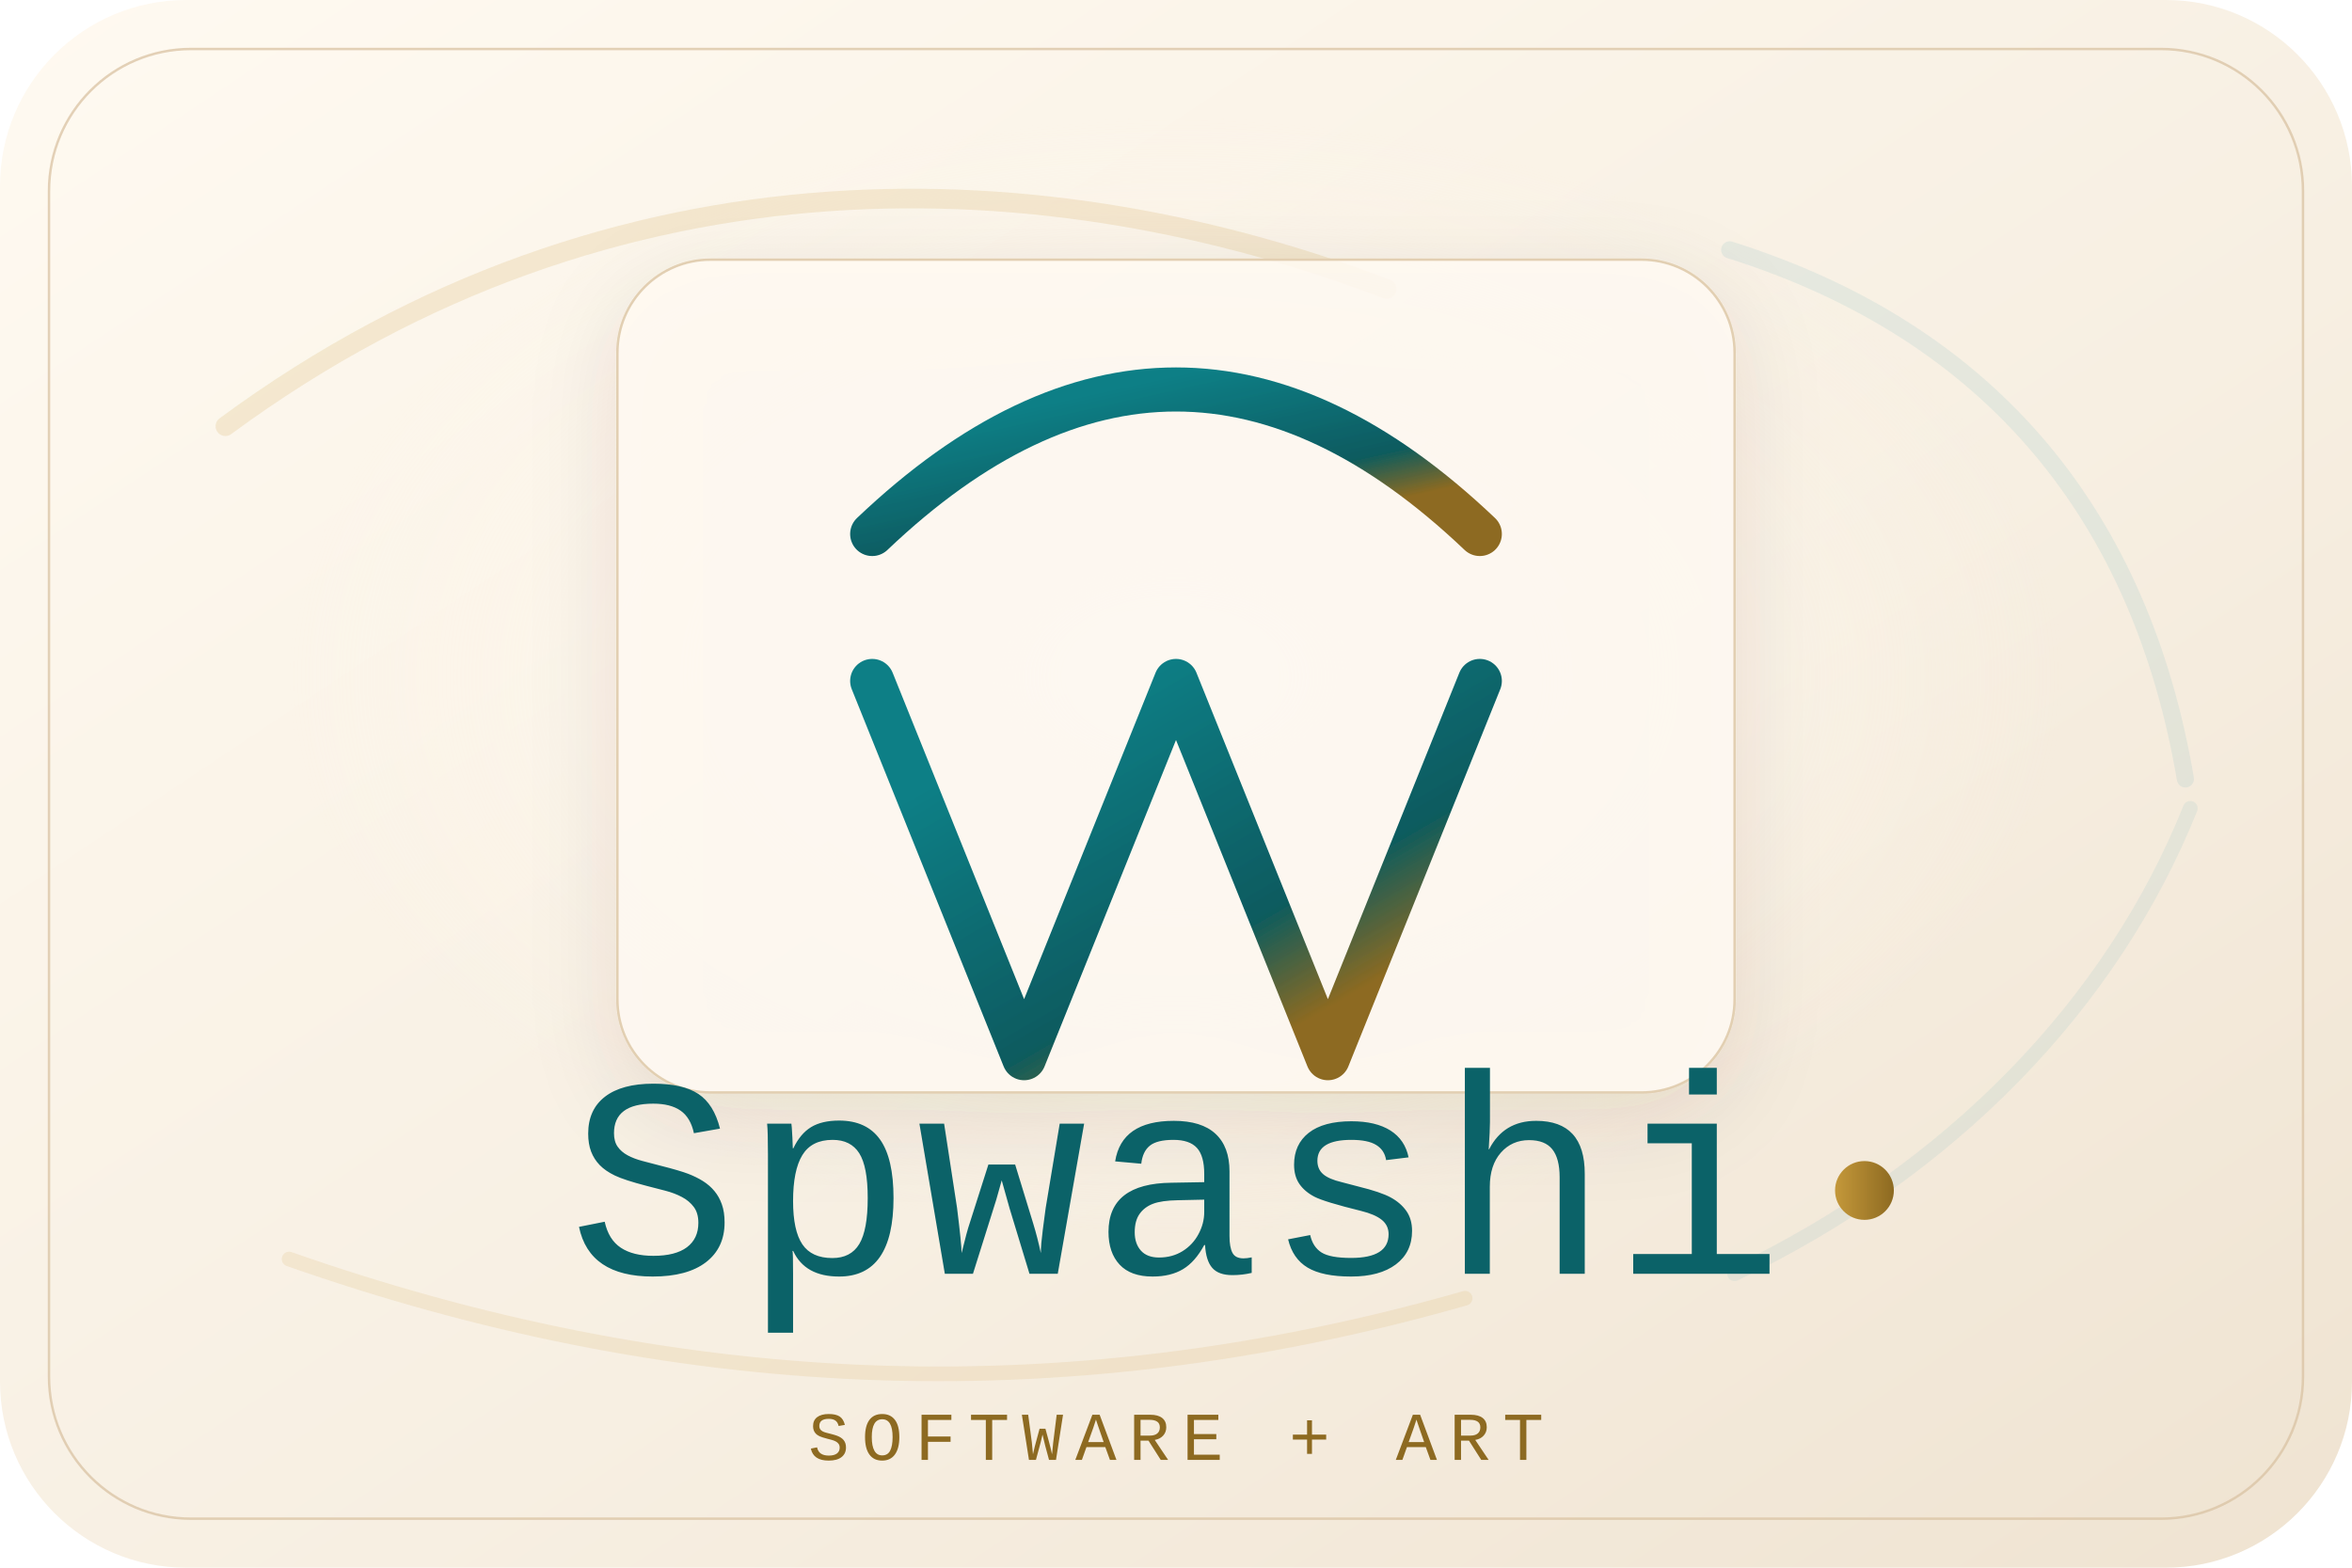
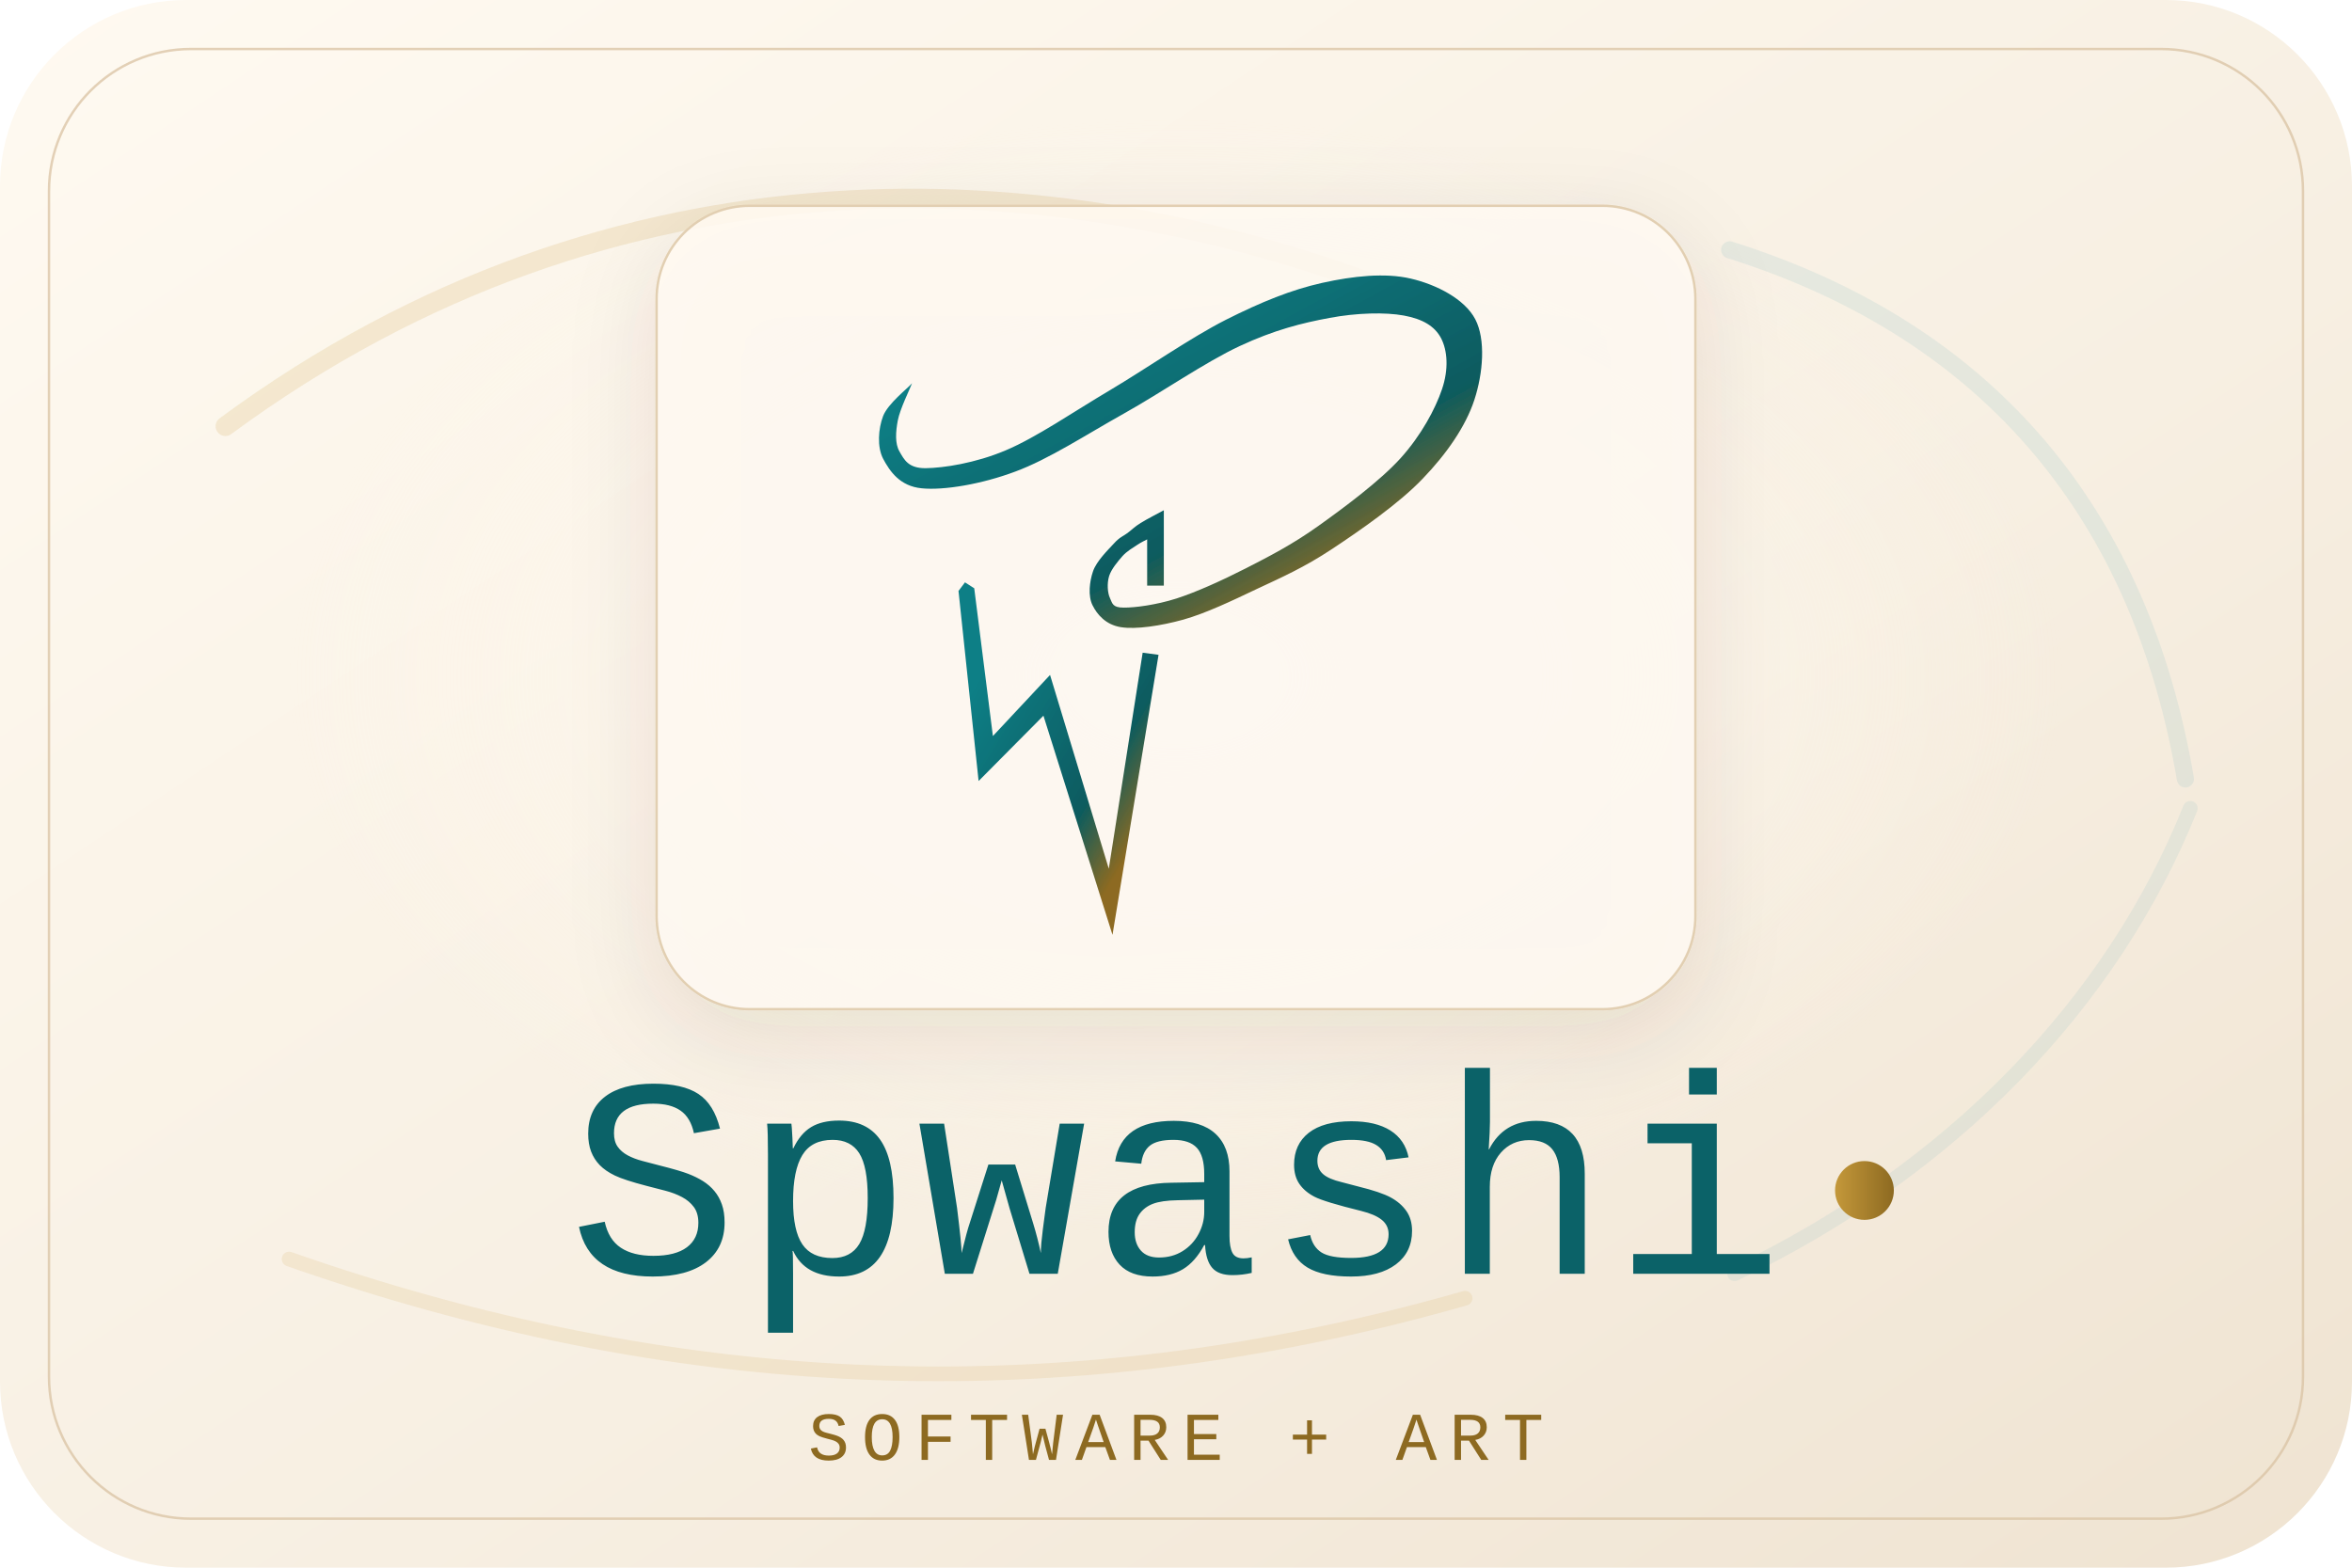
<svg xmlns="http://www.w3.org/2000/svg" viewBox="0 0 960 640" role="img" aria-labelledby="spw-brand-plate-title spw-brand-plate-desc">
  <defs>
    <linearGradient id="spw-brand-bg" x1="0%" y1="0%" x2="100%" y2="100%">
      <stop offset="0%" stop-color="#fffaf1" />
      <stop offset="58%" stop-color="#f7efe2" />
      <stop offset="100%" stop-color="#efe3d1" />
    </linearGradient>
    <radialGradient id="spw-brand-glow" cx="50%" cy="42%" r="58%">
      <stop offset="0%" stop-color="#fffef8" stop-opacity="0.94" />
      <stop offset="72%" stop-color="#fff6e9" stop-opacity="0" />
    </radialGradient>
    <linearGradient id="spw-brand-stroke" x1="20%" y1="18%" x2="80%" y2="82%">
      <stop offset="0%" stop-color="#0f7f86" />
      <stop offset="70%" stop-color="#075b60" />
      <stop offset="100%" stop-color="#8d6a21" />
    </linearGradient>
    <linearGradient id="spw-brand-gold" x1="0%" y1="0%" x2="100%" y2="0%">
      <stop offset="0%" stop-color="#c4983a" />
      <stop offset="100%" stop-color="#8d6a21" />
    </linearGradient>
    <filter id="spw-brand-shadow" x="-20%" y="-20%" width="140%" height="140%">
      <feDropShadow dx="0" dy="10" stdDeviation="18" flood-color="#503315" flood-opacity="0.12" />
    </filter>
  </defs>
  <rect width="960" height="640" rx="76" fill="url(#spw-brand-bg)" />
  <rect x="20" y="20" width="920" height="600" rx="58" fill="none" stroke="#d9c3a3" stroke-opacity="0.75" />
  <rect x="44" y="44" width="872" height="552" rx="42" fill="url(#spw-brand-glow)" />
  <path d="M92 174 C252 56 430 66 566 118" fill="none" stroke="#d9b36a" stroke-opacity="0.22" stroke-width="8" stroke-linecap="round" />
  <path d="M706 102 C814 136 874 212 892 318" fill="none" stroke="#7db8bd" stroke-opacity="0.16" stroke-width="7" stroke-linecap="round" />
  <path d="M118 514 C272 568 430 578 598 530" fill="none" stroke="#d9b36a" stroke-opacity="0.18" stroke-width="6" stroke-linecap="round" />
  <path d="M708 520 C796 478 862 410 894 330" fill="none" stroke="#7db8bd" stroke-opacity="0.14" stroke-width="6" stroke-linecap="round" />
  <g filter="url(#spw-brand-shadow)">
-     <rect x="252" y="106" width="456" height="340" rx="38" fill="#fffaf3" fill-opacity="0.86" stroke="#e2cfb2" />
-     <path d="M356 218 Q480 100 604 218" fill="none" stroke="url(#spw-brand-stroke)" stroke-width="18" stroke-linecap="round" />
-     <path d="M356 278 L418 432 L480 278 L542 432 L604 278" fill="none" stroke="url(#spw-brand-stroke)" stroke-width="18" stroke-linecap="round" stroke-linejoin="round" />
+     <rect x="268" y="84" width="424" height="328" rx="38" fill="#fffaf3" fill-opacity="0.86" stroke="#e2cfb2" />
+     <g transform="translate(350.4 107.6) scale(5.4)" fill="url(#spw-brand-stroke)">
+       <path d="M 4.05 9.05 C 3.87 9.52 3.13 11.01 2.97 11.87 C 2.81 12.73 2.75 13.61 3.1 14.21 C 3.45 14.81 3.75 15.48 5.08 15.47 C 6.42 15.45 8.81 15.1 11.13 14.12 C 13.45 13.14 16.21 11.23 18.98 9.59 C 21.76 7.94 25.09 5.61 27.77 4.25 C 30.45 2.9 32.72 1.98 35.05 1.46 C 37.38 0.94 39.83 0.68 41.76 1.14 C 43.69 1.59 45.82 2.68 46.62 4.21 C 47.42 5.74 47.21 8.3 46.55 10.31 C 45.89 12.32 44.45 14.39 42.65 16.26 C 40.86 18.14 37.88 20.2 35.78 21.59 C 33.68 22.98 31.95 23.74 30.07 24.62 C 28.2 25.51 26.25 26.44 24.55 26.92 C 22.84 27.39 20.99 27.67 19.84 27.49 C 18.7 27.31 18.04 26.54 17.69 25.83 C 17.34 25.13 17.46 24.04 17.73 23.26 C 18 22.48 18.87 21.64 19.31 21.16 C 19.75 20.67 20.02 20.61 20.35 20.36 C 20.69 20.1 20.88 19.89 21.33 19.61 C 21.78 19.33 22.79 18.81 23.08 18.65 L 23.08 24.35 L 21.82 24.35 L 21.82 20.85 C 21.69 20.92 21.36 21.07 21.05 21.28 C 20.74 21.49 20.3 21.73 19.95 22.12 C 19.6 22.52 19.1 23.11 18.94 23.64 C 18.78 24.17 18.82 24.9 19.01 25.29 C 19.19 25.69 19.2 26.01 20.04 26.01 C 20.88 26.02 22.5 25.81 24.04 25.32 C 25.58 24.82 27.49 23.95 29.28 23.04 C 31.06 22.13 32.79 21.24 34.74 19.85 C 36.69 18.46 39.41 16.44 40.97 14.72 C 42.53 12.99 43.6 11 44.11 9.49 C 44.62 7.98 44.52 6.58 44.04 5.65 C 43.56 4.73 42.64 4.19 41.23 3.93 C 39.83 3.67 37.67 3.72 35.6 4.11 C 33.54 4.49 31.42 5.02 28.83 6.23 C 26.24 7.43 22.89 9.76 20.06 11.34 C 17.23 12.92 14.39 14.79 11.84 15.73 C 9.3 16.68 6.44 17.16 4.78 16.99 C 3.11 16.83 2.36 15.68 1.87 14.77 C 1.39 13.86 1.5 12.48 1.86 11.53 C 2.23 10.58 3.69 9.46 4.05 9.05 Z" />
+       <path d="M 8.05 24.10 L 8.75 24.55 L 10.16 35.72 L 14.48 31.10 L 18.92 45.75 L 21.48 29.42 L 22.68 29.58 L 19.20 50.75 L 13.98 34.18 L 9.08 39.12 L 7.56 24.75 Z" />
+     </g>
  </g>
  <text x="480" y="520" text-anchor="middle" fill="#0b6268" font-family="'JetBrains Mono', 'Courier New', monospace" font-size="116" letter-spacing="1.5">Spwashi</text>
  <circle cx="761" cy="486" r="12" fill="url(#spw-brand-gold)" />
  <path d="M248 560 H410" fill="none" stroke="url(#spw-brand-gold)" stroke-width="3" stroke-linecap="round" stroke-opacity="0.72" />
  <path d="M550 560 H712" fill="none" stroke="url(#spw-brand-gold)" stroke-width="3" stroke-linecap="round" stroke-opacity="0.72" />
  <text x="480" y="596" text-anchor="middle" fill="#8d6a21" font-family="'JetBrains Mono', 'Courier New', monospace" font-size="28" letter-spacing="5">SOFTWARE + ART</text>
</svg>
